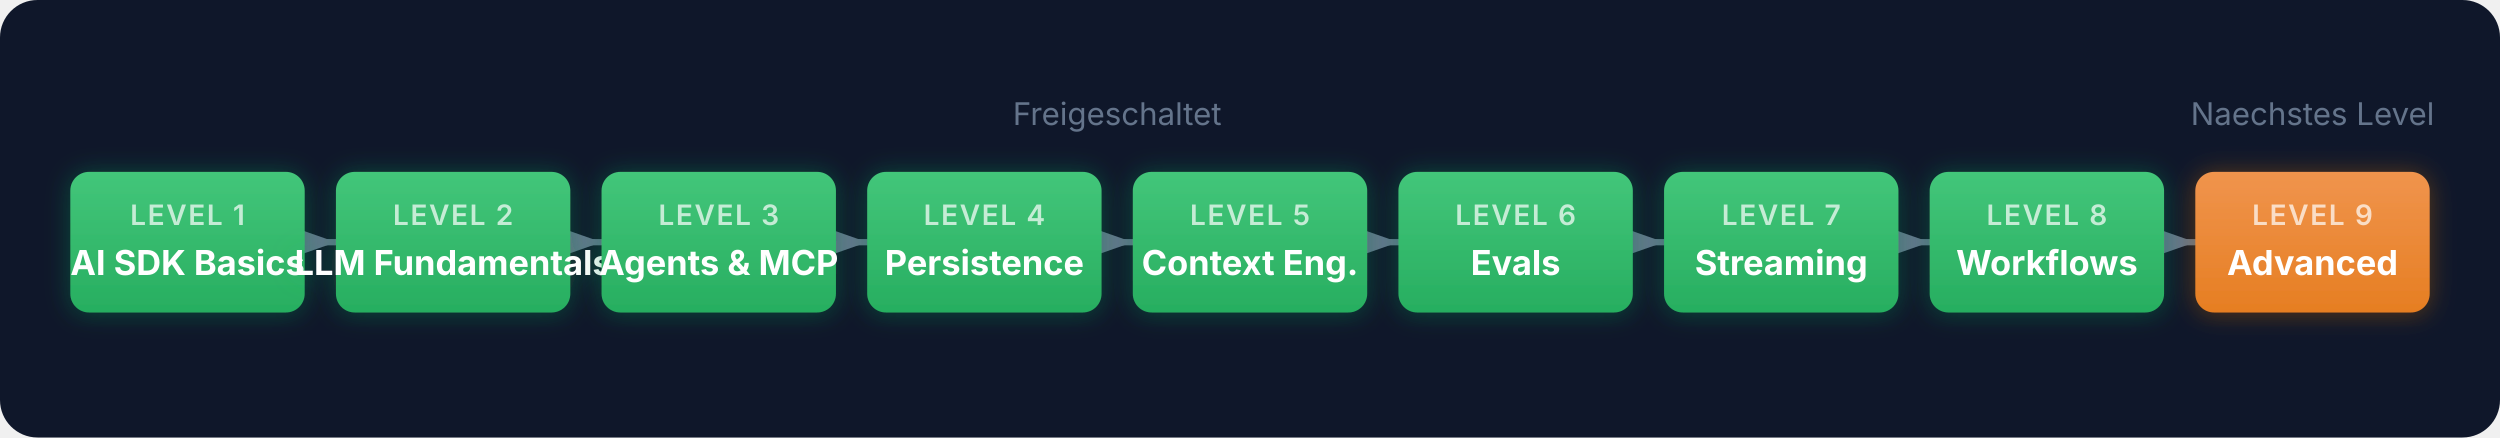
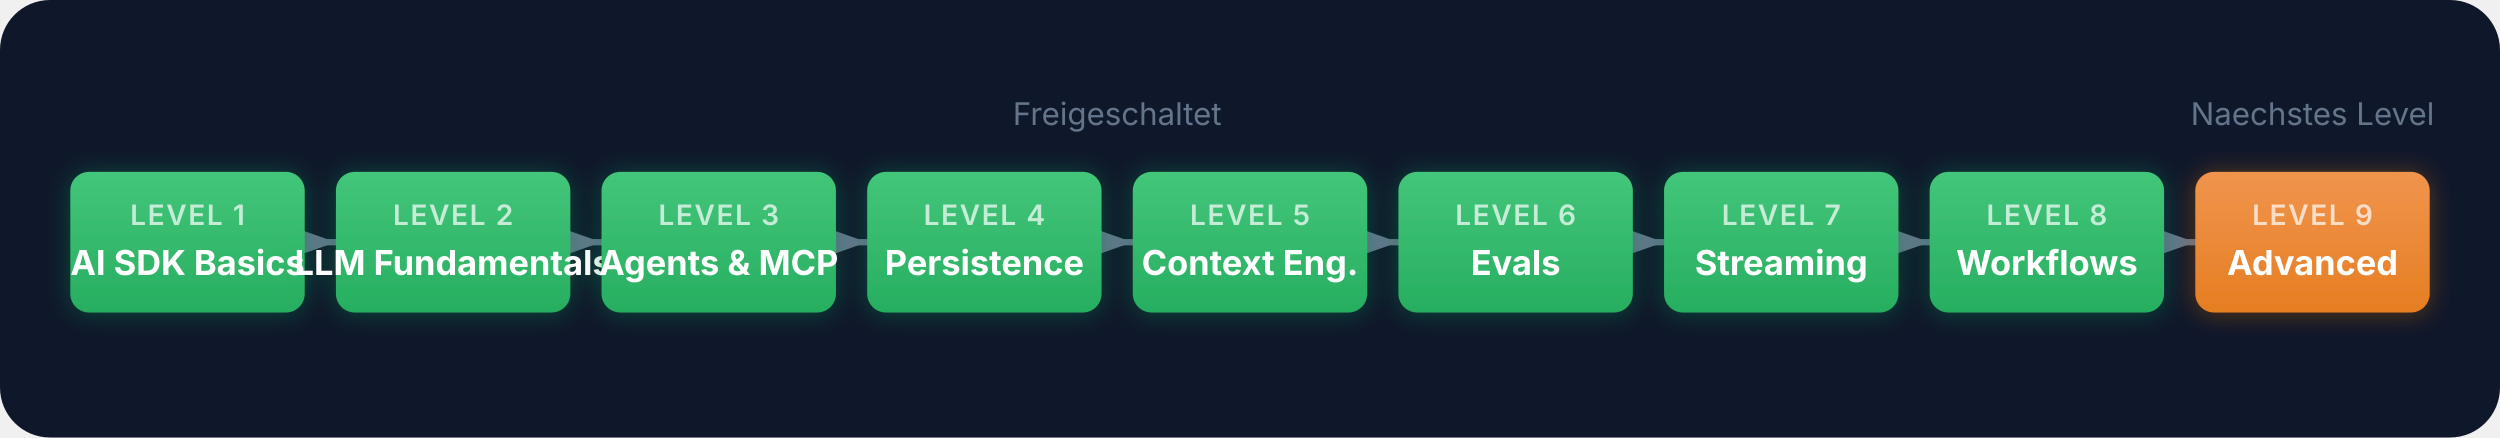
- <svg xmlns="http://www.w3.org/2000/svg" viewBox="0 0 800 140" width="800" height="140">
+ <svg xmlns="http://www.w3.org/2000/svg" viewBox="0 0 800 140">
  <defs>
    <linearGradient id="grad-input" x1="0" y1="0" x2="0" y2="1">
      <stop offset="0%" stop-color="#5B9FE6" />
-       <stop offset="100%" stop-color="#4A90D9" />
+       <stop offset="100%" stop-color="#3A7BD5" />
    </linearGradient>
    <linearGradient id="grad-process" x1="0" y1="0" x2="0" y2="1">
      <stop offset="0%" stop-color="#43C67A" />
      <stop offset="100%" stop-color="#27AE60" />
    </linearGradient>
    <linearGradient id="grad-output" x1="0" y1="0" x2="0" y2="1">
      <stop offset="0%" stop-color="#F0944D" />
      <stop offset="100%" stop-color="#E67E22" />
    </linearGradient>
    <linearGradient id="grad-warning" x1="0" y1="0" x2="0" y2="1">
      <stop offset="0%" stop-color="#EF6B6B" />
      <stop offset="100%" stop-color="#E74C3C" />
    </linearGradient>
    <linearGradient id="grad-neutral" x1="0" y1="0" x2="0" y2="1">
      <stop offset="0%" stop-color="#64748b" />
      <stop offset="100%" stop-color="#475569" />
    </linearGradient>
    <filter id="glow-blue" x="-20%" y="-20%" width="140%" height="140%">
      <feGaussianBlur stdDeviation="4" result="blur" />
-       <feFlood flood-color="#4A90D9" flood-opacity="0.3" />
+       <feFlood flood-color="#3A7BD5" flood-opacity="0.3" />
      <feComposite in2="blur" operator="in" />
      <feMerge>
        <feMergeNode />
        <feMergeNode in="SourceGraphic" />
      </feMerge>
    </filter>
    <filter id="glow-green" x="-20%" y="-20%" width="140%" height="140%">
      <feGaussianBlur stdDeviation="4" result="blur" />
      <feFlood flood-color="#27AE60" flood-opacity="0.3" />
      <feComposite in2="blur" operator="in" />
      <feMerge>
        <feMergeNode />
        <feMergeNode in="SourceGraphic" />
      </feMerge>
    </filter>
    <filter id="glow-orange" x="-20%" y="-20%" width="140%" height="140%">
      <feGaussianBlur stdDeviation="4" result="blur" />
      <feFlood flood-color="#E67E22" flood-opacity="0.3" />
      <feComposite in2="blur" operator="in" />
      <feMerge>
        <feMergeNode />
        <feMergeNode in="SourceGraphic" />
      </feMerge>
    </filter>
    <filter id="glow-red" x="-20%" y="-20%" width="140%" height="140%">
      <feGaussianBlur stdDeviation="4" result="blur" />
      <feFlood flood-color="#E74C3C" flood-opacity="0.3" />
      <feComposite in2="blur" operator="in" />
      <feMerge>
        <feMergeNode />
        <feMergeNode in="SourceGraphic" />
      </feMerge>
    </filter>
    <filter id="shadow">
      <feDropShadow dx="0" dy="2" stdDeviation="3" flood-color="#000" flood-opacity="0.15" />
    </filter>
    <marker id="arrow" viewBox="0 0 10 7" refX="10" refY="3.5" markerWidth="8" markerHeight="6" orient="auto-start-reverse">
      <path d="M 0 0 L 10 3.5 L 0 7 z" fill="#64748b" />
    </marker>
  </defs>
-   <rect width="800" height="140" fill="#0f172a" rx="12" />
+   <rect width="800" height="140" fill="#0f172a" rx="16" />
  <text x="357.5" y="40" text-anchor="middle" fill="#64748b" font-family="system-ui, -apple-system, sans-serif" font-size="10">Freigeschaltet</text>
  <text x="740" y="40" text-anchor="middle" fill="#64748b" font-family="system-ui, -apple-system, sans-serif" font-size="10">Naechstes Level</text>
  <path d="M 97.5 77.5 L 107.5 77.5" stroke="#64748b" stroke-width="2" stroke-linecap="round" marker-end="url(#arrow)" />
  <path d="M 182.5 77.5 L 192.5 77.5" stroke="#64748b" stroke-width="2" stroke-linecap="round" marker-end="url(#arrow)" />
  <path d="M 267.5 77.5 L 277.5 77.5" stroke="#64748b" stroke-width="2" stroke-linecap="round" marker-end="url(#arrow)" />
  <path d="M 352.5 77.5 L 362.5 77.5" stroke="#64748b" stroke-width="2" stroke-linecap="round" marker-end="url(#arrow)" />
  <path d="M 437.5 77.5 L 447.5 77.5" stroke="#64748b" stroke-width="2" stroke-linecap="round" marker-end="url(#arrow)" />
  <path d="M 522.5 77.5 L 532.5 77.5" stroke="#64748b" stroke-width="2" stroke-linecap="round" marker-end="url(#arrow)" />
  <path d="M 607.5 77.5 L 617.5 77.5" stroke="#64748b" stroke-width="2" stroke-linecap="round" marker-end="url(#arrow)" />
  <path d="M 692.5 77.5 L 702.5 77.5" stroke="#64748b" stroke-width="2" stroke-linecap="round" marker-end="url(#arrow)" />
  <g filter="url(#glow-green)">
    <rect x="22.5" y="55" width="75" height="45" rx="6" fill="url(#grad-process)" filter="url(#shadow)" />
    <text x="60" y="72" text-anchor="middle" fill="#fff" font-family="system-ui, -apple-system, sans-serif" font-size="9" font-weight="600" letter-spacing="0.5" opacity="0.7">LEVEL 1</text>
    <text x="60" y="88" text-anchor="middle" fill="#fff" font-family="system-ui, -apple-system, sans-serif" font-size="11" font-weight="700" textLength="67" lengthAdjust="spacingAndGlyphs">AI SDK Basics</text>
  </g>
  <g filter="url(#glow-green)">
    <rect x="107.5" y="55" width="75" height="45" rx="6" fill="url(#grad-process)" filter="url(#shadow)" />
    <text x="145" y="72" text-anchor="middle" fill="#fff" font-family="system-ui, -apple-system, sans-serif" font-size="9" font-weight="600" letter-spacing="0.5" opacity="0.7">LEVEL 2</text>
    <text x="145" y="88" text-anchor="middle" fill="#fff" font-family="system-ui, -apple-system, sans-serif" font-size="11" font-weight="700" textLength="67" lengthAdjust="spacingAndGlyphs">LLM Fundamentals</text>
  </g>
  <g filter="url(#glow-green)">
    <rect x="192.5" y="55" width="75" height="45" rx="6" fill="url(#grad-process)" filter="url(#shadow)" />
    <text x="230" y="72" text-anchor="middle" fill="#fff" font-family="system-ui, -apple-system, sans-serif" font-size="9" font-weight="600" letter-spacing="0.5" opacity="0.7">LEVEL 3</text>
    <text x="230" y="88" text-anchor="middle" fill="#fff" font-family="system-ui, -apple-system, sans-serif" font-size="11" font-weight="700" textLength="67" lengthAdjust="spacingAndGlyphs">Agents &amp; MCP</text>
  </g>
  <g filter="url(#glow-green)">
    <rect x="277.5" y="55" width="75" height="45" rx="6" fill="url(#grad-process)" filter="url(#shadow)" />
    <text x="315" y="72" text-anchor="middle" fill="#fff" font-family="system-ui, -apple-system, sans-serif" font-size="9" font-weight="600" letter-spacing="0.5" opacity="0.7">LEVEL 4</text>
    <text x="315" y="88" text-anchor="middle" fill="#fff" font-family="system-ui, -apple-system, sans-serif" font-size="11" font-weight="700" textLength="67" lengthAdjust="spacingAndGlyphs">Persistence</text>
  </g>
  <g filter="url(#glow-green)">
    <rect x="362.5" y="55" width="75" height="45" rx="6" fill="url(#grad-process)" filter="url(#shadow)" />
    <text x="400" y="72" text-anchor="middle" fill="#fff" font-family="system-ui, -apple-system, sans-serif" font-size="9" font-weight="600" letter-spacing="0.5" opacity="0.7">LEVEL 5</text>
    <text x="400" y="88" text-anchor="middle" fill="#fff" font-family="system-ui, -apple-system, sans-serif" font-size="11" font-weight="700" textLength="67" lengthAdjust="spacingAndGlyphs">Context Eng.</text>
  </g>
  <g filter="url(#glow-green)">
    <rect x="447.5" y="55" width="75" height="45" rx="6" fill="url(#grad-process)" filter="url(#shadow)" />
    <text x="485" y="72" text-anchor="middle" fill="#fff" font-family="system-ui, -apple-system, sans-serif" font-size="9" font-weight="600" letter-spacing="0.5" opacity="0.7">LEVEL 6</text>
    <text x="485" y="88" text-anchor="middle" fill="#fff" font-family="system-ui, -apple-system, sans-serif" font-size="11" font-weight="700">Evals</text>
  </g>
  <g filter="url(#glow-green)">
    <rect x="532.5" y="55" width="75" height="45" rx="6" fill="url(#grad-process)" filter="url(#shadow)" />
    <text x="570" y="72" text-anchor="middle" fill="#fff" font-family="system-ui, -apple-system, sans-serif" font-size="9" font-weight="600" letter-spacing="0.5" opacity="0.7">LEVEL 7</text>
    <text x="570" y="88" text-anchor="middle" fill="#fff" font-family="system-ui, -apple-system, sans-serif" font-size="11" font-weight="700">Streaming</text>
  </g>
  <g filter="url(#glow-green)">
    <rect x="617.5" y="55" width="75" height="45" rx="6" fill="url(#grad-process)" filter="url(#shadow)" />
    <text x="655" y="72" text-anchor="middle" fill="#fff" font-family="system-ui, -apple-system, sans-serif" font-size="9" font-weight="600" letter-spacing="0.5" opacity="0.7">LEVEL 8</text>
    <text x="655" y="88" text-anchor="middle" fill="#fff" font-family="system-ui, -apple-system, sans-serif" font-size="11" font-weight="700">Workflows</text>
  </g>
  <g filter="url(#glow-orange)">
    <rect x="702.5" y="55" width="75" height="45" rx="6" fill="url(#grad-output)" filter="url(#shadow)" />
    <text x="740" y="72" text-anchor="middle" fill="#fff" font-family="system-ui, -apple-system, sans-serif" font-size="9" font-weight="600" letter-spacing="0.5" opacity="0.7">LEVEL 9</text>
    <text x="740" y="88" text-anchor="middle" fill="#fff" font-family="system-ui, -apple-system, sans-serif" font-size="11" font-weight="700">Advanced</text>
  </g>
</svg>
